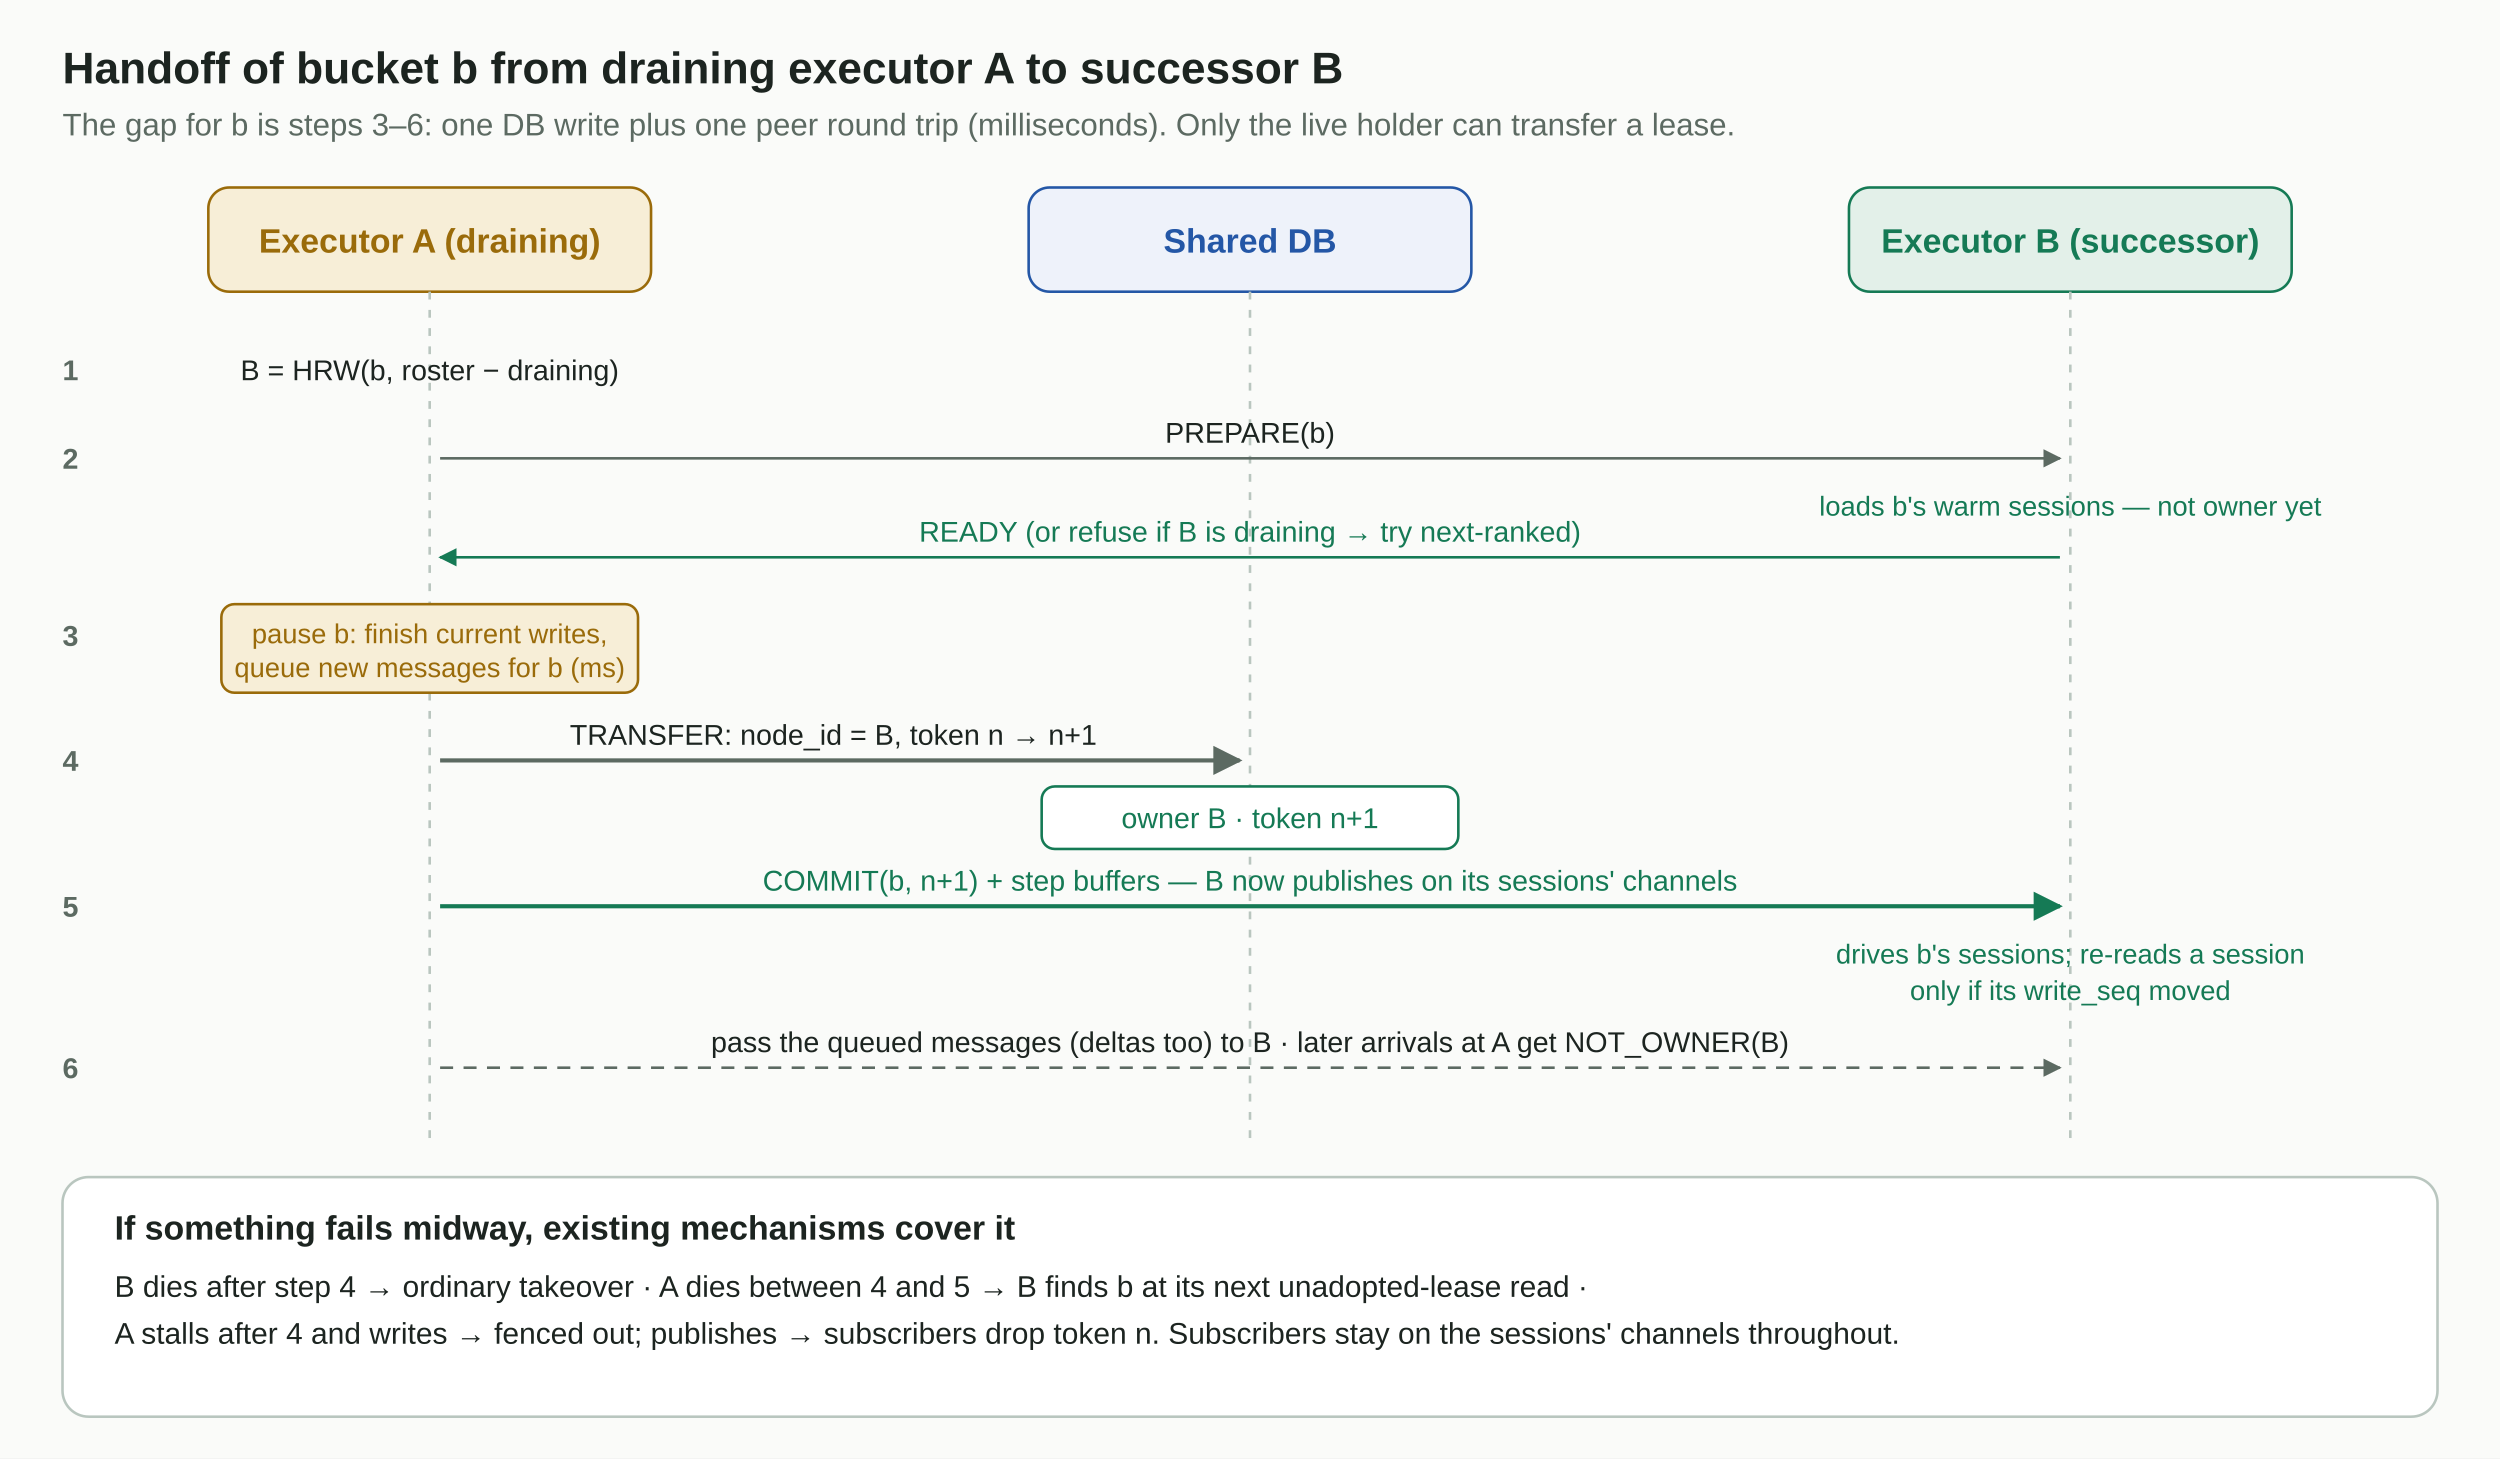
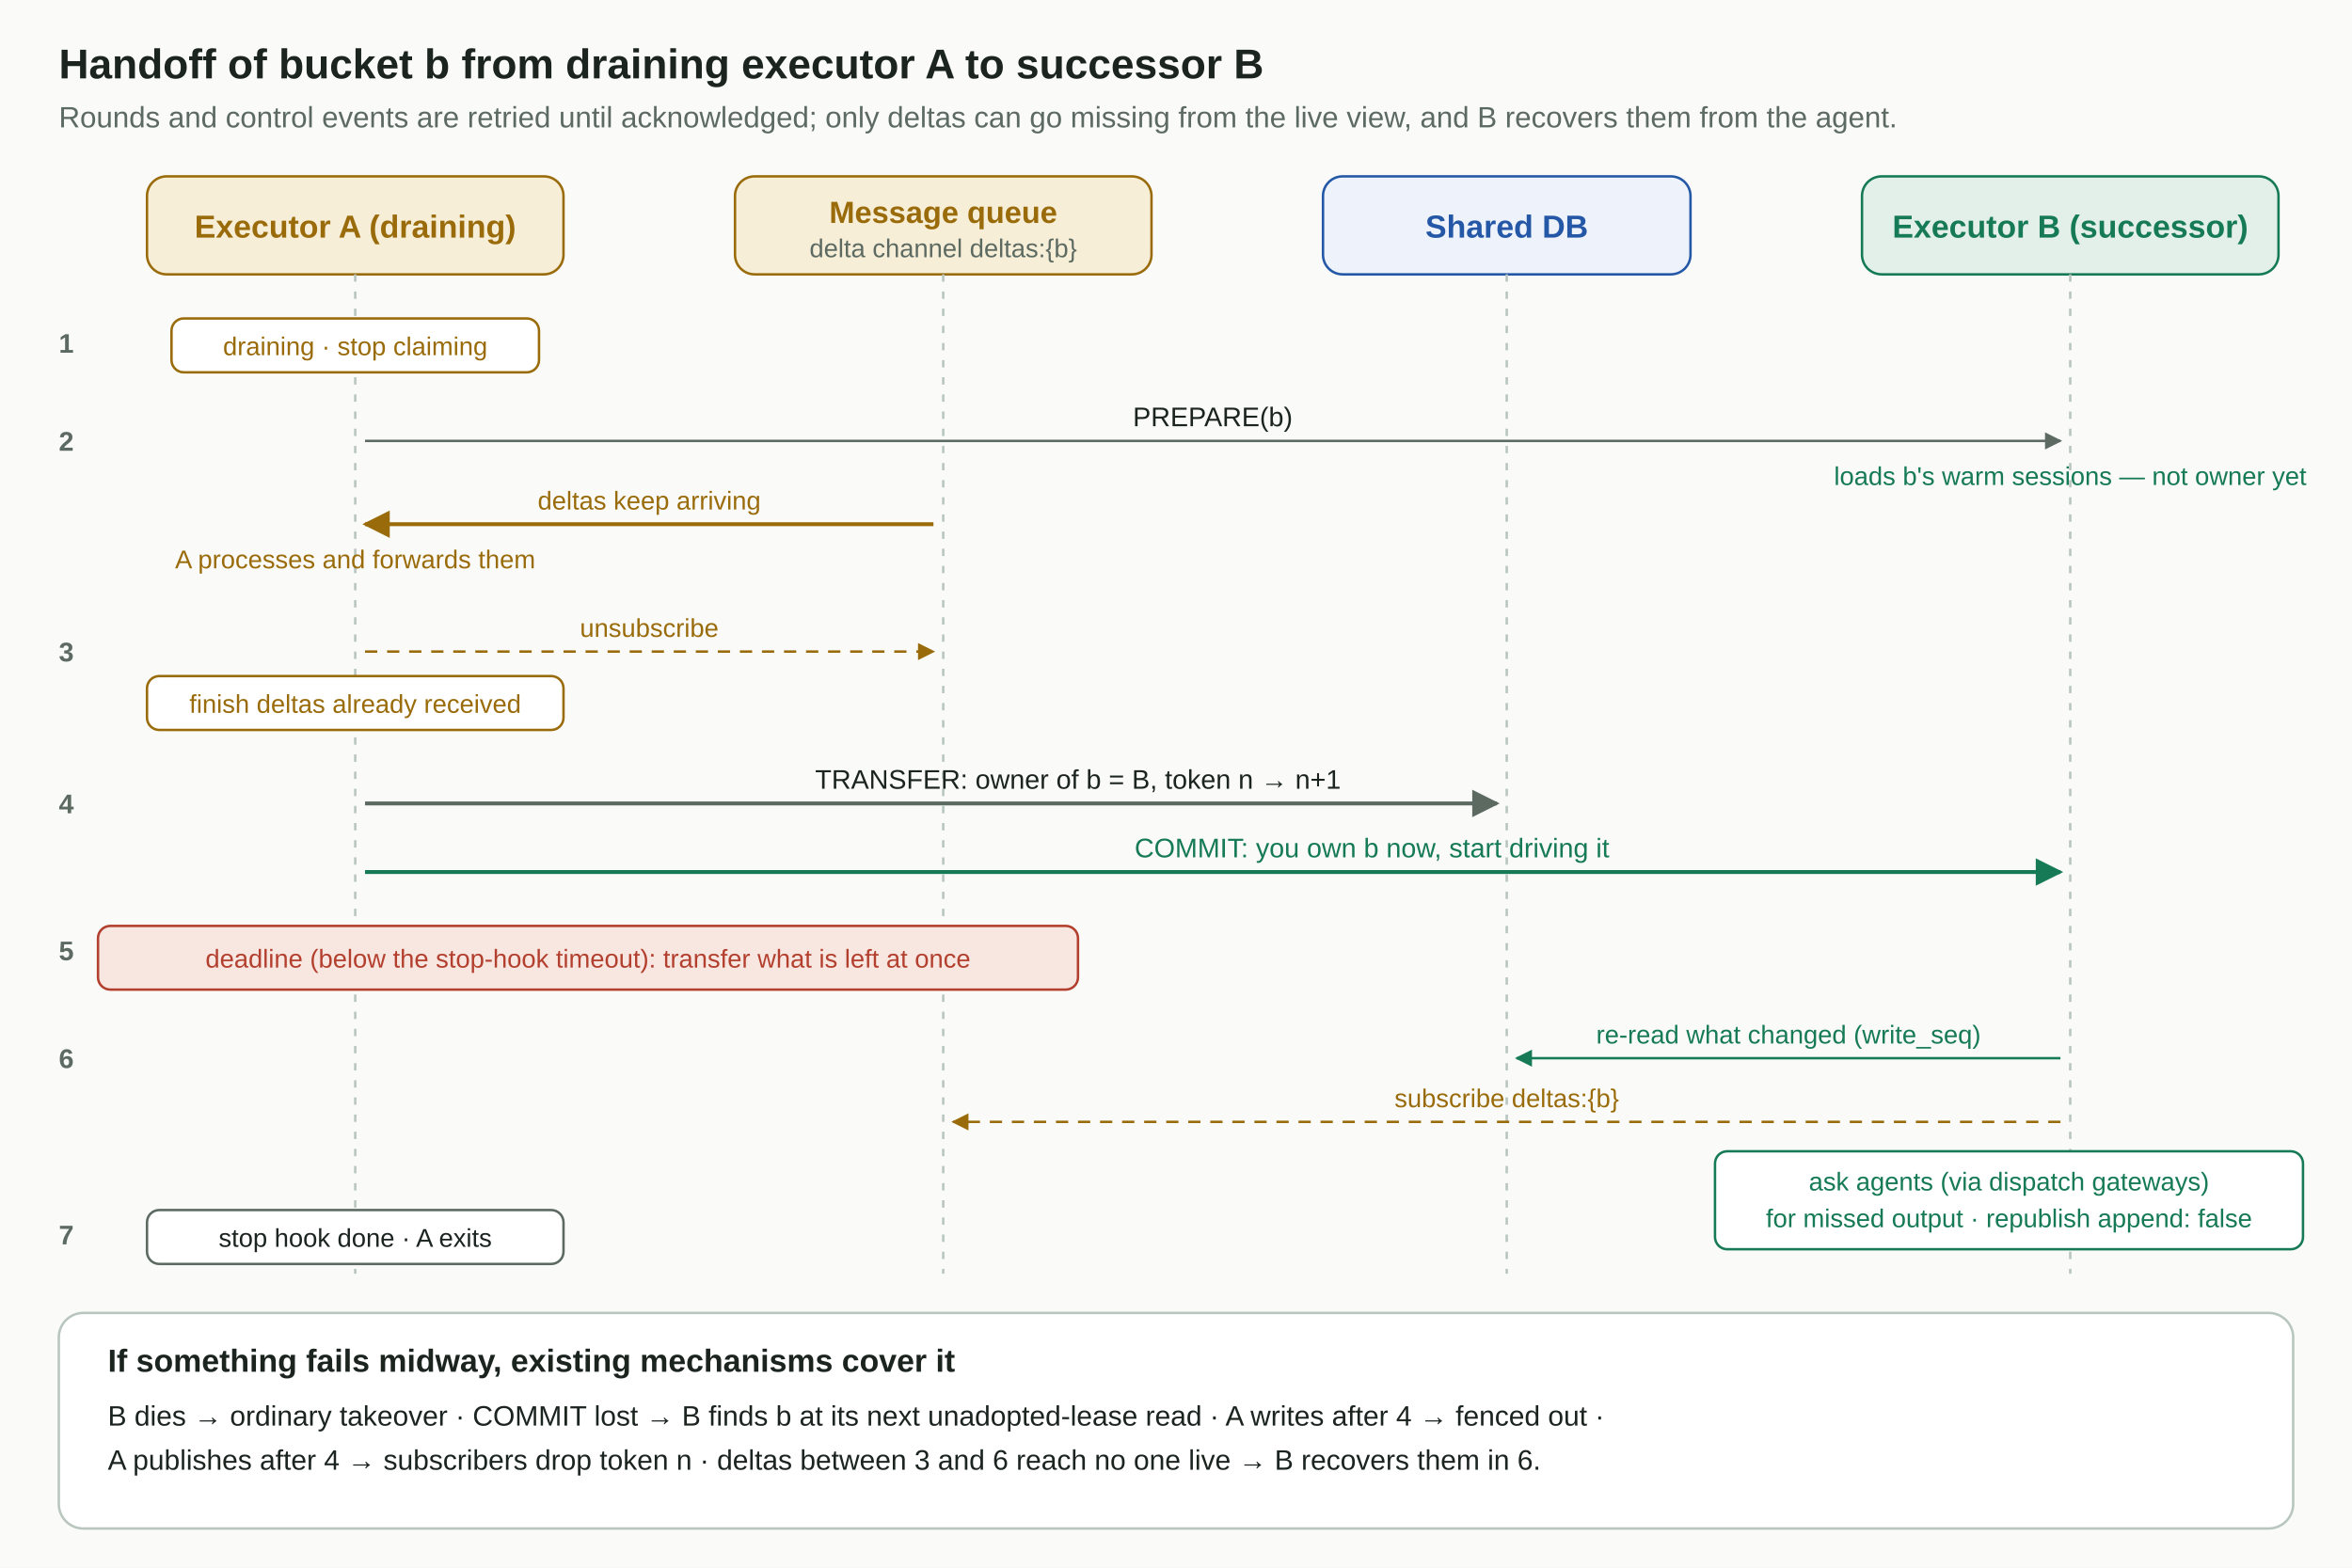
- <svg xmlns="http://www.w3.org/2000/svg" viewBox="0 0 960 560" font-family="Arial, Helvetica, sans-serif">
+ <svg xmlns="http://www.w3.org/2000/svg" viewBox="0 0 960 640" font-family="Arial, Helvetica, sans-serif">
  <defs>
    <marker id="ar" viewBox="0 0 10 10" refX="9" refY="5" markerWidth="7" markerHeight="7" orient="auto-start-reverse">
      <path d="M0 0L10 5L0 10z" fill="#5c6a62" />
    </marker>
    <marker id="ag" viewBox="0 0 10 10" refX="9" refY="5" markerWidth="7" markerHeight="7" orient="auto-start-reverse">
      <path d="M0 0L10 5L0 10z" fill="#157a55" />
    </marker>
+     <marker id="ao" viewBox="0 0 10 10" refX="9" refY="5" markerWidth="7" markerHeight="7" orient="auto-start-reverse">
+       <path d="M0 0L10 5L0 10z" fill="#9a6b0a" />
+     </marker>
  </defs>
-   <rect x="0" y="0" width="960" height="560" fill="#fafbf9" />
+   <rect x="0" y="0" width="960" height="640" fill="#fafbf9" />
  <text x="24" y="32" font-size="17" font-weight="bold" fill="#1c2420">Handoff of bucket b from draining executor A to successor B</text>
-   <text x="24" y="52" font-size="12" fill="#5c6a62">The gap for b is steps 3–6: one DB write plus one peer round trip (milliseconds). Only the live holder can transfer a lease.</text>
-   <rect x="80" y="72" width="170" height="40" rx="8" fill="#f7eed7" stroke="#9a6b0a" />
-   <text x="165" y="97" font-size="13" font-weight="bold" text-anchor="middle" fill="#9a6b0a">Executor A (draining)</text>
-   <rect x="395" y="72" width="170" height="40" rx="8" fill="#eef2fa" stroke="#2457a6" />
-   <text x="480" y="97" font-size="13" font-weight="bold" text-anchor="middle" fill="#2457a6">Shared DB</text>
-   <rect x="710" y="72" width="170" height="40" rx="8" fill="#e3f0e9" stroke="#157a55" />
-   <text x="795" y="97" font-size="13" font-weight="bold" text-anchor="middle" fill="#157a55">Executor B (successor)</text>
-   <line x1="165" y1="112" x2="165" y2="440" stroke="#b9c6bf" stroke-dasharray="3 4" />
-   <line x1="480" y1="112" x2="480" y2="440" stroke="#b9c6bf" stroke-dasharray="3 4" />
-   <line x1="795" y1="112" x2="795" y2="440" stroke="#b9c6bf" stroke-dasharray="3 4" />
-   <text x="24" y="146" font-size="11" font-weight="bold" fill="#5c6a62">1</text>
-   <text x="165" y="146" font-size="11" text-anchor="middle" fill="#1c2420">B = HRW(b, roster − draining)</text>
-   <text x="24" y="180" font-size="11" font-weight="bold" fill="#5c6a62">2</text>
-   <line x1="169" y1="176" x2="791" y2="176" stroke="#5c6a62" marker-end="url(#ar)" />
-   <text x="480" y="170" font-size="11" text-anchor="middle" fill="#1c2420">PREPARE(b)</text>
-   <text x="795" y="198" font-size="10.5" text-anchor="middle" fill="#157a55">loads b's warm sessions — not owner yet</text>
-   <line x1="791" y1="214" x2="169" y2="214" stroke="#157a55" marker-end="url(#ag)" />
-   <text x="480" y="208" font-size="11" text-anchor="middle" fill="#157a55">READY (or refuse if B is draining → try next-ranked)</text>
-   <text x="24" y="248" font-size="11" font-weight="bold" fill="#5c6a62">3</text>
-   <rect x="85" y="232" width="160" height="34" rx="5" fill="#f7eed7" stroke="#9a6b0a" />
-   <text x="165" y="247" font-size="10.5" text-anchor="middle" fill="#9a6b0a">pause b: finish current writes,</text>
-   <text x="165" y="260" font-size="10.5" text-anchor="middle" fill="#9a6b0a">queue new messages for b (ms)</text>
-   <text x="24" y="296" font-size="11" font-weight="bold" fill="#5c6a62">4</text>
-   <line x1="169" y1="292" x2="476" y2="292" stroke="#5c6a62" stroke-width="1.6" marker-end="url(#ar)" />
-   <text x="320" y="286" font-size="11" text-anchor="middle" fill="#1c2420">TRANSFER: node_id = B, token n → n+1</text>
-   <rect x="400" y="302" width="160" height="24" rx="5" fill="#ffffff" stroke="#157a55" />
-   <text x="480" y="318" font-size="11" text-anchor="middle" fill="#157a55">owner B · token n+1</text>
-   <text x="24" y="352" font-size="11" font-weight="bold" fill="#5c6a62">5</text>
-   <line x1="169" y1="348" x2="791" y2="348" stroke="#157a55" stroke-width="1.6" marker-end="url(#ag)" />
-   <text x="480" y="342" font-size="11" text-anchor="middle" fill="#157a55">COMMIT(b, n+1) + step buffers — B now publishes on its sessions' channels</text>
-   <text x="795" y="370" font-size="10.5" text-anchor="middle" fill="#157a55">drives b's sessions; re-reads a session</text>
-   <text x="795" y="384" font-size="10.5" text-anchor="middle" fill="#157a55">only if its write_seq moved</text>
-   <text x="24" y="414" font-size="11" font-weight="bold" fill="#5c6a62">6</text>
-   <line x1="169" y1="410" x2="791" y2="410" stroke="#5c6a62" stroke-dasharray="5 4" marker-end="url(#ar)" />
-   <text x="480" y="404" font-size="11" text-anchor="middle" fill="#1c2420">pass the queued messages (deltas too) to B · later arrivals at A get NOT_OWNER(B)</text>
-   <rect x="24" y="452" width="912" height="92" rx="10" fill="#ffffff" stroke="#b9c6bf" />
-   <text x="44" y="476" font-size="13" font-weight="bold" fill="#1c2420">If something fails midway, existing mechanisms cover it</text>
-   <text x="44" y="498" font-size="11.5" fill="#1c2420">B dies after step 4 → ordinary takeover · A dies between 4 and 5 → B finds b at its next unadopted-lease read ·</text>
-   <text x="44" y="516" font-size="11.5" fill="#1c2420">A stalls after 4 and writes → fenced out; publishes → subscribers drop token n. Subscribers stay on the sessions' channels throughout.</text>
+   <text x="24" y="52" font-size="12" fill="#5c6a62">Rounds and control events are retried until acknowledged; only deltas can go missing from the live view, and B recovers them from the agent.</text>
+   <rect x="60" y="72" width="170" height="40" rx="8" fill="#f7eed7" stroke="#9a6b0a" />
+   <text x="145" y="97" font-size="13" font-weight="bold" text-anchor="middle" fill="#9a6b0a">Executor A (draining)</text>
+   <rect x="300" y="72" width="170" height="40" rx="8" fill="#f7eed7" stroke="#9a6b0a" />
+   <text x="385" y="91" font-size="12.5" font-weight="bold" text-anchor="middle" fill="#9a6b0a">Message queue</text>
+   <text x="385" y="105" font-size="10.5" text-anchor="middle" fill="#5c6a62">delta channel deltas:{b}</text>
+   <rect x="540" y="72" width="150" height="40" rx="8" fill="#eef2fa" stroke="#2457a6" />
+   <text x="615" y="97" font-size="13" font-weight="bold" text-anchor="middle" fill="#2457a6">Shared DB</text>
+   <rect x="760" y="72" width="170" height="40" rx="8" fill="#e3f0e9" stroke="#157a55" />
+   <text x="845" y="97" font-size="13" font-weight="bold" text-anchor="middle" fill="#157a55">Executor B (successor)</text>
+   <line x1="145" y1="112" x2="145" y2="520" stroke="#b9c6bf" stroke-dasharray="3 4" />
+   <line x1="385" y1="112" x2="385" y2="520" stroke="#b9c6bf" stroke-dasharray="3 4" />
+   <line x1="615" y1="112" x2="615" y2="520" stroke="#b9c6bf" stroke-dasharray="3 4" />
+   <line x1="845" y1="112" x2="845" y2="520" stroke="#b9c6bf" stroke-dasharray="3 4" />
+   <text x="24" y="144" font-size="11" font-weight="bold" fill="#5c6a62">1</text>
+   <rect x="70" y="130" width="150" height="22" rx="5" fill="#ffffff" stroke="#9a6b0a" />
+   <text x="145" y="145" font-size="10.5" text-anchor="middle" fill="#9a6b0a">draining · stop claiming</text>
+   <text x="24" y="184" font-size="11" font-weight="bold" fill="#5c6a62">2</text>
+   <line x1="149" y1="180" x2="841" y2="180" stroke="#5c6a62" marker-end="url(#ar)" />
+   <text x="495" y="174" font-size="11" text-anchor="middle" fill="#1c2420">PREPARE(b)</text>
+   <text x="845" y="198" font-size="10.5" text-anchor="middle" fill="#157a55">loads b's warm sessions — not owner yet</text>
+   <line x1="381" y1="214" x2="149" y2="214" stroke="#9a6b0a" stroke-width="1.6" marker-end="url(#ao)" />
+   <text x="265" y="208" font-size="10.5" text-anchor="middle" fill="#9a6b0a">deltas keep arriving</text>
+   <text x="145" y="232" font-size="10.5" text-anchor="middle" fill="#9a6b0a">A processes and forwards them</text>
+   <text x="24" y="270" font-size="11" font-weight="bold" fill="#5c6a62">3</text>
+   <line x1="149" y1="266" x2="381" y2="266" stroke="#9a6b0a" stroke-dasharray="5 4" marker-end="url(#ao)" />
+   <text x="265" y="260" font-size="10.5" text-anchor="middle" fill="#9a6b0a">unsubscribe</text>
+   <rect x="60" y="276" width="170" height="22" rx="5" fill="#ffffff" stroke="#9a6b0a" />
+   <text x="145" y="291" font-size="10.5" text-anchor="middle" fill="#9a6b0a">finish deltas already received</text>
+   <text x="24" y="332" font-size="11" font-weight="bold" fill="#5c6a62">4</text>
+   <line x1="149" y1="328" x2="611" y2="328" stroke="#5c6a62" stroke-width="1.6" marker-end="url(#ar)" />
+   <text x="440" y="322" font-size="11" text-anchor="middle" fill="#1c2420">TRANSFER: owner of b = B, token n → n+1</text>
+   <line x1="149" y1="356" x2="841" y2="356" stroke="#157a55" stroke-width="1.6" marker-end="url(#ag)" />
+   <text x="560" y="350" font-size="11" text-anchor="middle" fill="#157a55">COMMIT: you own b now, start driving it</text>
+   <text x="24" y="392" font-size="11" font-weight="bold" fill="#5c6a62">5</text>
+   <rect x="40" y="378" width="400" height="26" rx="5" fill="#f8e6e1" stroke="#b3402e" />
+   <text x="240" y="395" font-size="10.5" text-anchor="middle" fill="#b3402e">deadline (below the stop-hook timeout): transfer what is left at once</text>
+   <text x="24" y="436" font-size="11" font-weight="bold" fill="#5c6a62">6</text>
+   <line x1="841" y1="432" x2="619" y2="432" stroke="#157a55" marker-end="url(#ag)" />
+   <text x="730" y="426" font-size="10.5" text-anchor="middle" fill="#157a55">re-read what changed (write_seq)</text>
+   <line x1="841" y1="458" x2="389" y2="458" stroke="#9a6b0a" stroke-dasharray="5 4" marker-end="url(#ao)" />
+   <text x="615" y="452" font-size="10.5" text-anchor="middle" fill="#9a6b0a">subscribe deltas:{b}</text>
+   <rect x="700" y="470" width="240" height="40" rx="5" fill="#ffffff" stroke="#157a55" />
+   <text x="820" y="486" font-size="10.5" text-anchor="middle" fill="#157a55">ask agents (via dispatch gateways)</text>
+   <text x="820" y="501" font-size="10.5" text-anchor="middle" fill="#157a55">for missed output · republish append: false</text>
+   <text x="24" y="508" font-size="11" font-weight="bold" fill="#5c6a62">7</text>
+   <rect x="60" y="494" width="170" height="22" rx="5" fill="#ffffff" stroke="#5c6a62" />
+   <text x="145" y="509" font-size="10.5" text-anchor="middle" fill="#1c2420">stop hook done · A exits</text>
+   <rect x="24" y="536" width="912" height="88" rx="10" fill="#ffffff" stroke="#b9c6bf" />
+   <text x="44" y="560" font-size="13" font-weight="bold" fill="#1c2420">If something fails midway, existing mechanisms cover it</text>
+   <text x="44" y="582" font-size="11.5" fill="#1c2420">B dies → ordinary takeover · COMMIT lost → B finds b at its next unadopted-lease read · A writes after 4 → fenced out ·</text>
+   <text x="44" y="600" font-size="11.5" fill="#1c2420">A publishes after 4 → subscribers drop token n · deltas between 3 and 6 reach no one live → B recovers them in 6.</text>
</svg>
